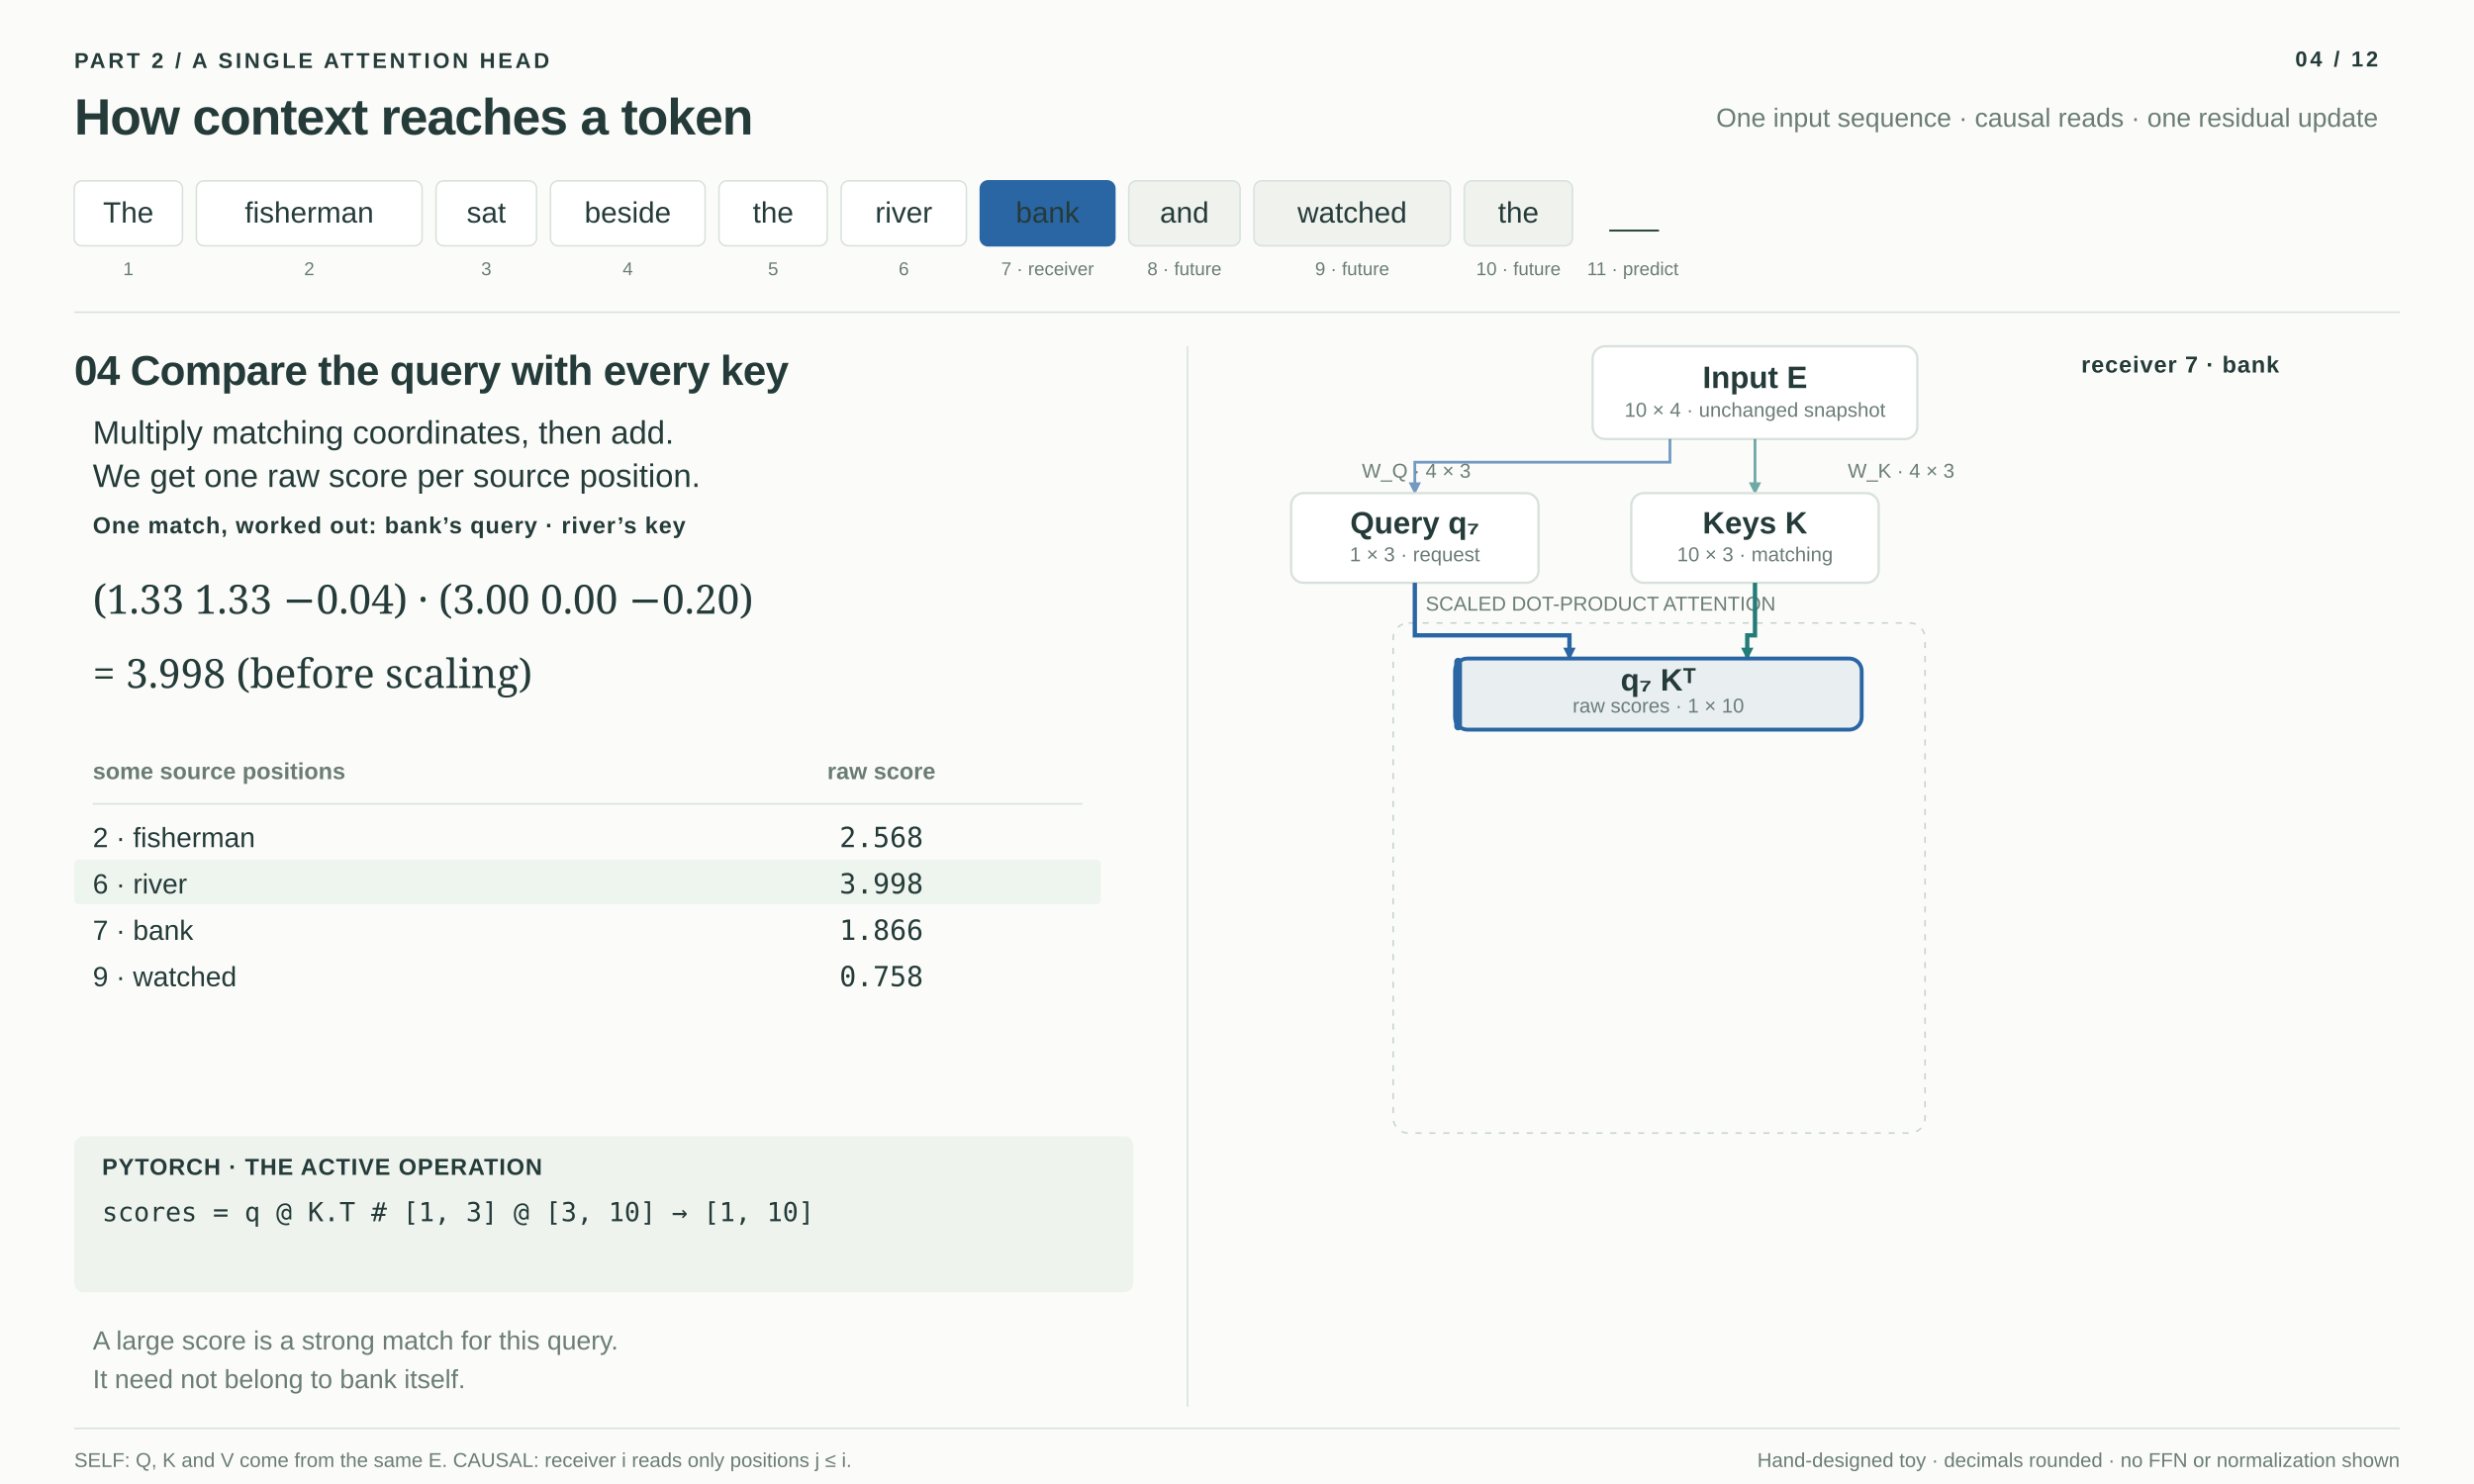
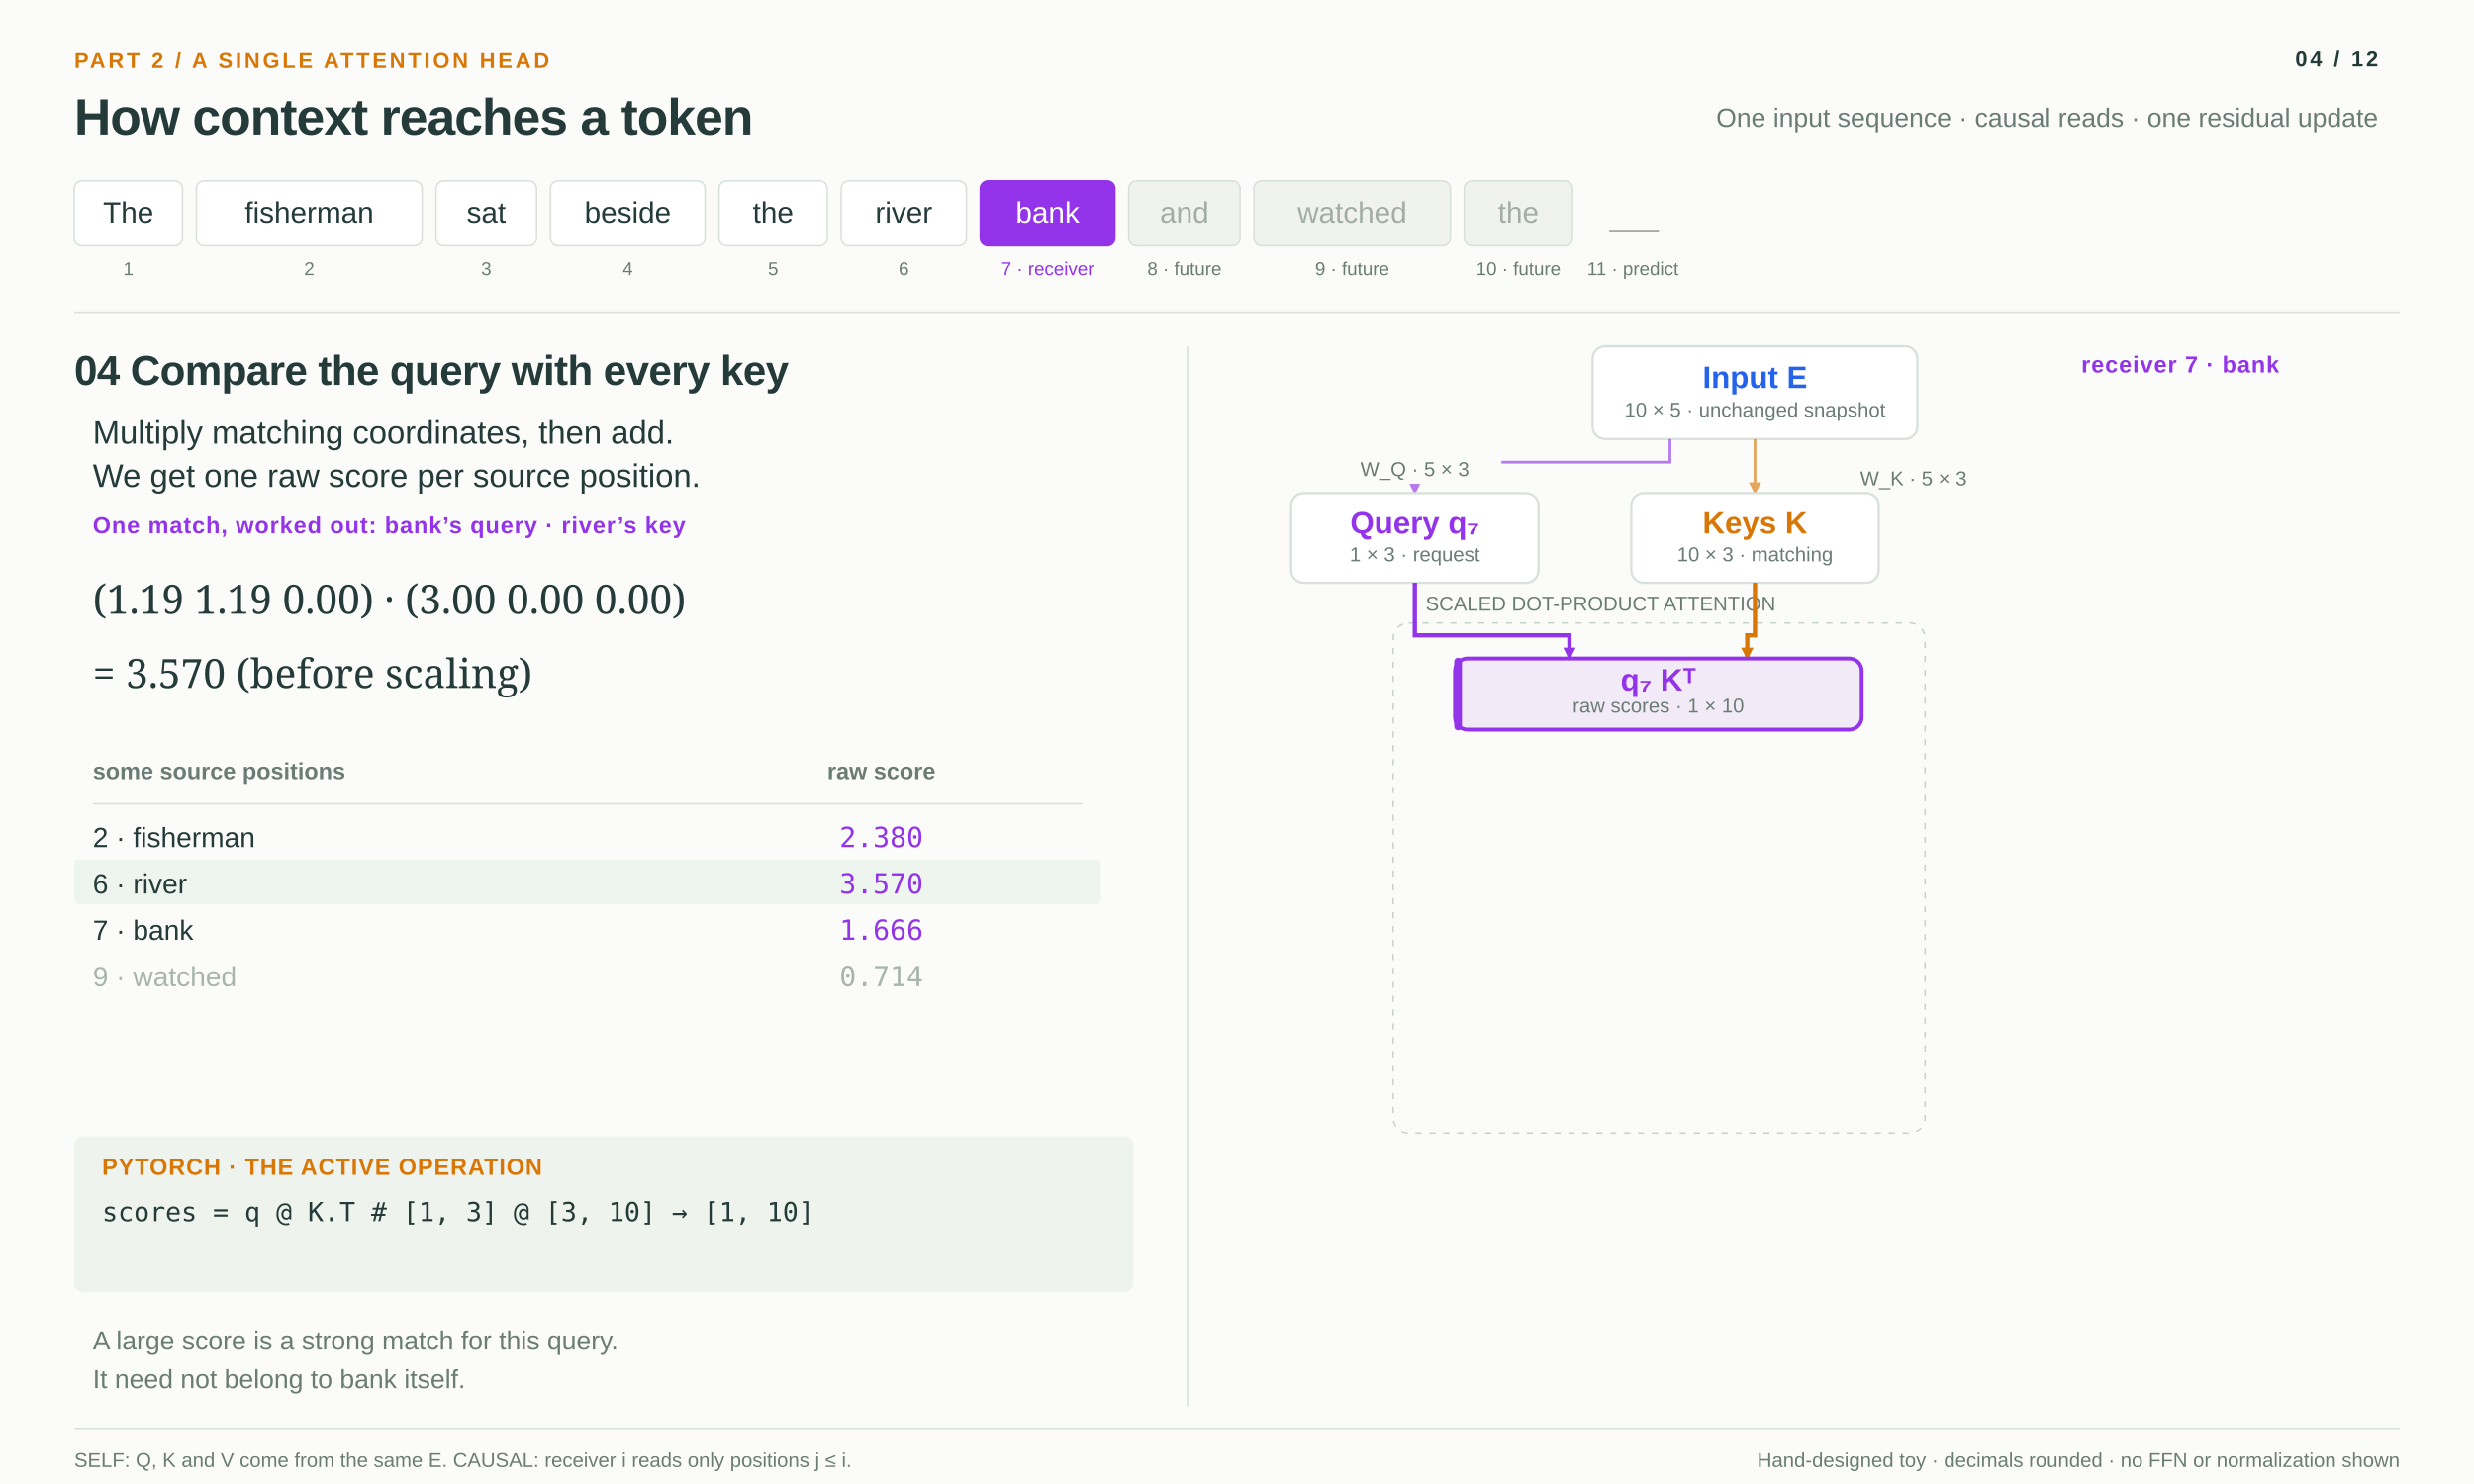
- <svg xmlns="http://www.w3.org/2000/svg" width="1600" height="960" viewBox="0 0 1600 960" role="img" aria-labelledby="stage-3-title stage-3-desc">
+ <svg xmlns="http://www.w3.org/2000/svg" id="stage-3-svg" width="1600" height="960" viewBox="0 0 1600 960" role="img" aria-labelledby="stage-3-title stage-3-desc">
  <defs>
    <marker id="stage-3-q" markerWidth="8" markerHeight="8" refX="7" refY="4" orient="auto" markerUnits="userSpaceOnUse">
-       <path d="M0 0 L8 4 L0 8 Z" fill="#2a65a4" />
+       <path d="M0 0 L8 4 L0 8 Z" fill="#9333ea" />
    </marker>
    <marker id="stage-3-k" markerWidth="8" markerHeight="8" refX="7" refY="4" orient="auto" markerUnits="userSpaceOnUse">
-       <path d="M0 0 L8 4 L0 8 Z" fill="#247c78" />
+       <path d="M0 0 L8 4 L0 8 Z" fill="#d97706" />
    </marker>
    <marker id="stage-3-v" markerWidth="8" markerHeight="8" refX="7" refY="4" orient="auto" markerUnits="userSpaceOnUse">
-       <path d="M0 0 L8 4 L0 8 Z" fill="#ae6825" />
+       <path d="M0 0 L8 4 L0 8 Z" fill="#0d9488" />
    </marker>
    <marker id="stage-3-a" markerWidth="8" markerHeight="8" refX="7" refY="4" orient="auto" markerUnits="userSpaceOnUse">
-       <path d="M0 0 L8 4 L0 8 Z" fill="#526b8c" />
+       <path d="M0 0 L8 4 L0 8 Z" fill="#e11d48" />
    </marker>
    <marker id="stage-3-m" markerWidth="8" markerHeight="8" refX="7" refY="4" orient="auto" markerUnits="userSpaceOnUse">
-       <path d="M0 0 L8 4 L0 8 Z" fill="#a36b2b" />
+       <path d="M0 0 L8 4 L0 8 Z" fill="#0d9488" />
    </marker>
    <marker id="stage-3-d" markerWidth="8" markerHeight="8" refX="7" refY="4" orient="auto" markerUnits="userSpaceOnUse">
-       <path d="M0 0 L8 4 L0 8 Z" fill="#357957" />
+       <path d="M0 0 L8 4 L0 8 Z" fill="#16a34a" />
    </marker>
    <marker id="stage-3-e" markerWidth="8" markerHeight="8" refX="7" refY="4" orient="auto" markerUnits="userSpaceOnUse">
-       <path d="M0 0 L8 4 L0 8 Z" fill="#485f59" />
+       <path d="M0 0 L8 4 L0 8 Z" fill="#2563eb" />
    </marker>
  </defs>
-   <style>text{font-family:'Avenir Next','Segoe UI',Arial,sans-serif;fill:#243b39}.eyebrow{font-size:14px;font-weight:700;letter-spacing:1.8px}.heading{font-size:33px;font-weight:600;letter-spacing:-.6px}.stage-title{font-size:27px;font-weight:600;letter-spacing:-.4px}.body{font-size:21px}.detail{font-size:17px;fill:#6b7c77}.axis{font-size:16px;fill:#6b7c77}.smallcap{font-size:15px;font-weight:700;letter-spacing:.6px}.formula{font-family:'STIX Two Text',Georgia,serif;font-size:26px}.number{font-family:'SFMono-Regular',Consolas,monospace;font-size:24px}.table-number{font-family:'SFMono-Regular',Consolas,monospace;font-size:18px}.table-label{font-size:18px}.table-head{font-size:15px;font-weight:600;fill:#6b7c77}.node-title{font-size:20px;font-weight:600}.node-caption{font-size:13px;fill:#6b7c77}.code{font-family:'SFMono-Regular',Consolas,monospace;font-size:17px}.token{font-size:19px}.position{font-size:12px;fill:#6b7c77}.tiny{font-size:13px;fill:#6b7c77}</style>
+   <style>#stage-3-svg text{font-family:'Avenir Next','Segoe UI',Arial,sans-serif;fill:#243b39}#stage-3-svg .eyebrow{font-size:14px;font-weight:700;letter-spacing:1.8px}#stage-3-svg .heading{font-size:33px;font-weight:600;letter-spacing:-.6px}#stage-3-svg .stage-title{font-size:27px;font-weight:600;letter-spacing:-.4px}#stage-3-svg .body{font-size:21px}#stage-3-svg .detail{font-size:17px;fill:#6b7c77}#stage-3-svg .axis{font-size:16px;fill:#6b7c77}#stage-3-svg .smallcap{font-size:15px;font-weight:700;letter-spacing:.6px}#stage-3-svg .formula{font-family:'STIX Two Text',Georgia,serif;font-size:26px}#stage-3-svg .number{font-family:'SFMono-Regular',Consolas,monospace;font-size:24px}#stage-3-svg .table-number{font-family:'SFMono-Regular',Consolas,monospace;font-size:18px}#stage-3-svg .table-label{font-size:18px}#stage-3-svg .table-head{font-size:15px;font-weight:600;fill:#6b7c77}#stage-3-svg .node-title{font-size:20px;font-weight:600}#stage-3-svg .node-caption{font-size:13px;fill:#6b7c77}#stage-3-svg .code{font-family:'SFMono-Regular',Consolas,monospace;font-size:17px}#stage-3-svg .token{font-size:19px}#stage-3-svg .position{font-size:12px;fill:#6b7c77}#stage-3-svg .tiny{font-size:13px;fill:#6b7c77}</style>
  <rect x="0" y="0" width="1600" height="960" rx="0" fill="#fbfcf9" stroke="none" />
-   <text x="48" y="44" class="eyebrow" fill="#247c78">PART 2 / A SINGLE ATTENTION HEAD</text>
+   <text x="48" y="44" class="eyebrow" style="fill:#d97706">PART 2 / A SINGLE ATTENTION HEAD</text>
  <text x="48" y="87" class="heading">How context reaches a token</text>
  <text x="1538" y="43" class="eyebrow" text-anchor="end">04 / 12</text>
  <text x="1538" y="82" class="detail" text-anchor="end">One input sequence · causal reads · one residual update</text>
  <rect x="48" y="117" width="70" height="42" rx="5" fill="white" stroke="#d8e1dc" />
-   <text x="83" y="144" class="token" text-anchor="middle" fill="#243b39">The</text>
+   <text x="83" y="144" class="token" text-anchor="middle" style="fill:#243b39">The</text>
  <text x="83" y="178" class="position" text-anchor="middle">1</text>
  <rect x="127" y="117" width="146" height="42" rx="5" fill="white" stroke="#d8e1dc" />
-   <text x="200" y="144" class="token" text-anchor="middle" fill="#243b39">fisherman</text>
+   <text x="200" y="144" class="token" text-anchor="middle" style="fill:#243b39">fisherman</text>
  <text x="200" y="178" class="position" text-anchor="middle">2</text>
  <rect x="282" y="117" width="65" height="42" rx="5" fill="white" stroke="#d8e1dc" />
-   <text x="314.5" y="144" class="token" text-anchor="middle" fill="#243b39">sat</text>
+   <text x="314.5" y="144" class="token" text-anchor="middle" style="fill:#243b39">sat</text>
  <text x="314.5" y="178" class="position" text-anchor="middle">3</text>
  <rect x="356" y="117" width="100" height="42" rx="5" fill="white" stroke="#d8e1dc" />
-   <text x="406" y="144" class="token" text-anchor="middle" fill="#243b39">beside</text>
+   <text x="406" y="144" class="token" text-anchor="middle" style="fill:#243b39">beside</text>
  <text x="406" y="178" class="position" text-anchor="middle">4</text>
  <rect x="465" y="117" width="70" height="42" rx="5" fill="white" stroke="#d8e1dc" />
-   <text x="500" y="144" class="token" text-anchor="middle" fill="#243b39">the</text>
+   <text x="500" y="144" class="token" text-anchor="middle" style="fill:#243b39">the</text>
  <text x="500" y="178" class="position" text-anchor="middle">5</text>
  <rect x="544" y="117" width="81" height="42" rx="5" fill="white" stroke="#d8e1dc" />
-   <text x="584.5" y="144" class="token" text-anchor="middle" fill="#243b39">river</text>
+   <text x="584.5" y="144" class="token" text-anchor="middle" style="fill:#243b39">river</text>
  <text x="584.5" y="178" class="position" text-anchor="middle">6</text>
-   <rect x="634" y="117" width="87" height="42" rx="5" fill="#2a65a4" stroke="#2a65a4" />
-   <text x="677.5" y="144" class="token" text-anchor="middle" fill="white">bank</text>
-   <text x="677.5" y="178" class="position" text-anchor="middle" fill="#2a65a4">7 · receiver</text>
+   <rect x="634" y="117" width="87" height="42" rx="5" fill="#9333ea" stroke="#9333ea" />
+   <text x="677.5" y="144" class="token" text-anchor="middle" style="fill:white">bank</text>
+   <text x="677.5" y="178" class="position" text-anchor="middle" style="fill:#9333ea">7 · receiver</text>
  <rect x="730" y="117" width="72" height="42" rx="5" fill="#f0f2ee" stroke="#d8e1dc" />
-   <text x="766" y="144" class="token" text-anchor="middle" fill="#a2ada6">and</text>
+   <text x="766" y="144" class="token" text-anchor="middle" style="fill:#a2ada6">and</text>
  <text x="766" y="178" class="position" text-anchor="middle">8 · future</text>
  <rect x="811" y="117" width="127" height="42" rx="5" fill="#f0f2ee" stroke="#d8e1dc" />
-   <text x="874.5" y="144" class="token" text-anchor="middle" fill="#a2ada6">watched</text>
+   <text x="874.5" y="144" class="token" text-anchor="middle" style="fill:#a2ada6">watched</text>
  <text x="874.5" y="178" class="position" text-anchor="middle">9 · future</text>
  <rect x="947" y="117" width="70" height="42" rx="5" fill="#f0f2ee" stroke="#d8e1dc" />
-   <text x="982" y="144" class="token" text-anchor="middle" fill="#a2ada6">the</text>
+   <text x="982" y="144" class="token" text-anchor="middle" style="fill:#a2ada6">the</text>
  <text x="982" y="178" class="position" text-anchor="middle">10 · future</text>
-   <text x="1041" y="146" class="token" fill="#a2ada6">___</text>
+   <text x="1041" y="146" class="token" style="fill:#a2ada6">___</text>
  <text x="1056" y="178" class="position" text-anchor="middle">11 · predict</text>
  <line x1="48" y1="202" x2="1552" y2="202" stroke="#d8e1dc" />
  <text x="48" y="249" class="stage-title">04   Compare the query with every key</text>
  <text x="60" y="287" class="body">Multiply matching coordinates, then add.</text>
  <text x="60" y="315" class="body">We get one raw score per source position.</text>
-   <text x="60" y="345" class="smallcap" fill="#2a65a4">One match, worked out: bank’s query · river’s key</text>
-   <text x="60" y="397" class="formula">(1.33   1.33   −0.04) · (3.00   0.00   −0.20)</text>
-   <text x="60" y="445" class="formula">= 3.998   (before scaling)</text>
+   <text x="60" y="345" class="smallcap" style="fill:#9333ea">One match, worked out: bank’s query · river’s key</text>
+   <text x="60" y="397" class="formula">(1.19   1.19   0.00) · (3.00   0.00   0.00)</text>
+   <text x="60" y="445" class="formula">= 3.570   (before scaling)</text>
  <text x="60" y="504" class="table-head">some source positions</text>
  <text x="570" y="504" class="table-head" text-anchor="middle">raw score</text>
  <line x1="60" y1="520" x2="700" y2="520" stroke="#d8e1dc" />
-   <text x="60" y="548" class="table-label" fill="#243b39">2 · fisherman</text>
-   <text x="570" y="548" class="table-number" text-anchor="middle" fill="#2a65a4">2.568</text>
+   <text x="60" y="548" class="table-label" style="fill:#243b39">2 · fisherman</text>
+   <text x="570" y="548" class="table-number" text-anchor="middle" style="fill:#9333ea">2.380</text>
  <rect x="48" y="556" width="664" height="29" rx="3" fill="#eef5ef" stroke="none" />
-   <text x="60" y="578" class="table-label" fill="#243b39">6 · river</text>
-   <text x="570" y="578" class="table-number" text-anchor="middle" fill="#2a65a4">3.998</text>
-   <text x="60" y="608" class="table-label" fill="#243b39">7 · bank</text>
-   <text x="570" y="608" class="table-number" text-anchor="middle" fill="#2a65a4">1.866</text>
-   <text x="60" y="638" class="table-label" fill="#a9b4af">9 · watched</text>
-   <text x="570" y="638" class="table-number" text-anchor="middle" fill="#a9b4af">0.758</text>
+   <text x="60" y="578" class="table-label" style="fill:#243b39">6 · river</text>
+   <text x="570" y="578" class="table-number" text-anchor="middle" style="fill:#9333ea">3.570</text>
+   <text x="60" y="608" class="table-label" style="fill:#243b39">7 · bank</text>
+   <text x="570" y="608" class="table-number" text-anchor="middle" style="fill:#9333ea">1.666</text>
+   <text x="60" y="638" class="table-label" style="fill:#a9b4af">9 · watched</text>
+   <text x="570" y="638" class="table-number" text-anchor="middle" style="fill:#a9b4af">0.714</text>
  <rect x="48" y="735" width="685" height="101" rx="6" fill="#eef3ee" stroke="none" />
-   <text x="66" y="760" class="smallcap" fill="#247c78">PYTORCH · THE ACTIVE OPERATION</text>
+   <text x="66" y="760" class="smallcap" style="fill:#d97706">PYTORCH · THE ACTIVE OPERATION</text>
  <text x="66" y="790" class="code">scores = q @ K.T  # [1, 3] @ [3, 10] → [1, 10]</text>
  <text x="60" y="873" class="detail">A large score is a strong match for this query.</text>
  <text x="60" y="898" class="detail">It need not belong to bank itself.</text>
  <line x1="768" y1="224" x2="768" y2="910" stroke="#d8e1dc" />
  <g class="node" data-node="input">
    <rect x="1030" y="224" width="210" height="60" rx="8" fill="#ffffff" stroke="#d8e1dc" stroke-width="1.5" />
-     <text x="1135" y="251" class="node-title" text-anchor="middle" fill="#485f59">Input E</text>
-     <text x="1135" y="269.6" class="node-caption" text-anchor="middle">10 × 4 · unchanged snapshot</text>
+     <text x="1135" y="251" class="node-title" text-anchor="middle" style="fill:#2563eb">Input E</text>
+     <text x="1135" y="269.6" class="node-caption" text-anchor="middle">10 × 5 · unchanged snapshot</text>
  </g>
-   <text x="1474" y="241" class="smallcap" fill="#2a65a4" text-anchor="end">receiver 7 · bank</text>
-   <path d="M1080 284 V299 H915 V319" fill="none" stroke="#2a65a4" stroke-width="1.8" opacity="0.65" marker-end="url(#stage-3-q)" />
-   <path d="M1135 284 V319" fill="none" stroke="#247c78" stroke-width="1.8" opacity="0.65" marker-end="url(#stage-3-k)" />
-   <text x="916" y="309" class="tiny" text-anchor="middle">W_Q · 4 × 3</text>
-   <text x="1195" y="309" class="tiny">W_K · 4 × 3</text>
+   <text x="1474" y="241" class="smallcap" style="fill:#9333ea" text-anchor="end">receiver 7 · bank</text>
+   <path d="M1080 284 V299 H915 V319" fill="none" stroke="#9333ea" stroke-width="1.8" opacity="0.65" marker-end="url(#stage-3-q)" />
+   <path d="M1135 284 V319" fill="none" stroke="#d97706" stroke-width="1.8" opacity="0.65" marker-end="url(#stage-3-k)" />
+   <rect x="859" y="292" width="112" height="21" rx="0" fill="#fbfcf9" stroke="none" />
+   <text x="915" y="308" class="tiny" text-anchor="middle">W_Q · 5 × 3</text>
+   <text x="1203" y="314" class="tiny">W_K · 5 × 3</text>
  <g class="node" data-node="q">
    <rect x="835" y="319" width="160" height="58" rx="8" fill="#ffffff" stroke="#d8e1dc" stroke-width="1.5" />
-     <text x="915" y="345.1" class="node-title" text-anchor="middle" fill="#2a65a4">Query q₇</text>
+     <text x="915" y="345.1" class="node-title" text-anchor="middle" style="fill:#9333ea">Query q₇</text>
    <text x="915" y="363.08" class="node-caption" text-anchor="middle">1 × 3 · request</text>
  </g>
  <g class="node" data-node="k">
    <rect x="1055" y="319" width="160" height="58" rx="8" fill="#ffffff" stroke="#d8e1dc" stroke-width="1.5" />
-     <text x="1135" y="345.1" class="node-title" text-anchor="middle" fill="#247c78">Keys K</text>
+     <text x="1135" y="345.1" class="node-title" text-anchor="middle" style="fill:#d97706">Keys K</text>
    <text x="1135" y="363.08" class="node-caption" text-anchor="middle">10 × 3 · matching</text>
  </g>
  <rect x="901" y="403" width="344" height="330" rx="10" fill="none" stroke="#c6d3cb" stroke-dasharray="4 5" />
  <text x="922" y="395" class="tiny">SCALED DOT-PRODUCT ATTENTION</text>
-   <path d="M915 377 V411 H1015 V426" fill="none" stroke="#2a65a4" stroke-width="2.8" opacity="1" marker-end="url(#stage-3-q)" />
-   <path d="M1135 377 V411 H1130 V426" fill="none" stroke="#247c78" stroke-width="2.8" opacity="1" marker-end="url(#stage-3-k)" />
+   <path d="M915 377 V411 H1015 V426" fill="none" stroke="#9333ea" stroke-width="2.8" opacity="1" marker-end="url(#stage-3-q)" />
+   <path d="M1135 377 V411 H1130 V426" fill="none" stroke="#d97706" stroke-width="2.8" opacity="1" marker-end="url(#stage-3-k)" />
  <g class="node" data-node="score">
-     <rect x="941" y="426" width="263" height="46" rx="8" fill="#2a65a415" stroke="#2a65a4" stroke-width="2.5" />
-     <rect x="941" y="426" width="4" height="46" rx="2" fill="#2a65a4" stroke="#2a65a4" />
-     <text x="1072.5" y="446.7" class="node-title" text-anchor="middle" fill="#2a65a4">q₇ Kᵀ</text>
+     <rect x="941" y="426" width="263" height="46" rx="8" fill="#9333ea15" stroke="#9333ea" stroke-width="2.5" />
+     <rect x="941" y="426" width="4" height="46" rx="2" fill="#9333ea" stroke="#9333ea" />
+     <text x="1072.5" y="446.7" class="node-title" text-anchor="middle" style="fill:#9333ea">q₇ Kᵀ</text>
    <text x="1072.5" y="460.96" class="node-caption" text-anchor="middle">raw scores · 1 × 10</text>
  </g>
  <line x1="48" y1="924" x2="1552" y2="924" stroke="#d8e1dc" />
  <text x="48" y="949" class="tiny">SELF: Q, K and V come from the same E.   CAUSAL: receiver i reads only positions j ≤ i.</text>
  <text x="1552" y="949" class="tiny" text-anchor="end">Hand-designed toy · decimals rounded · no FFN or normalization shown</text>
</svg>
